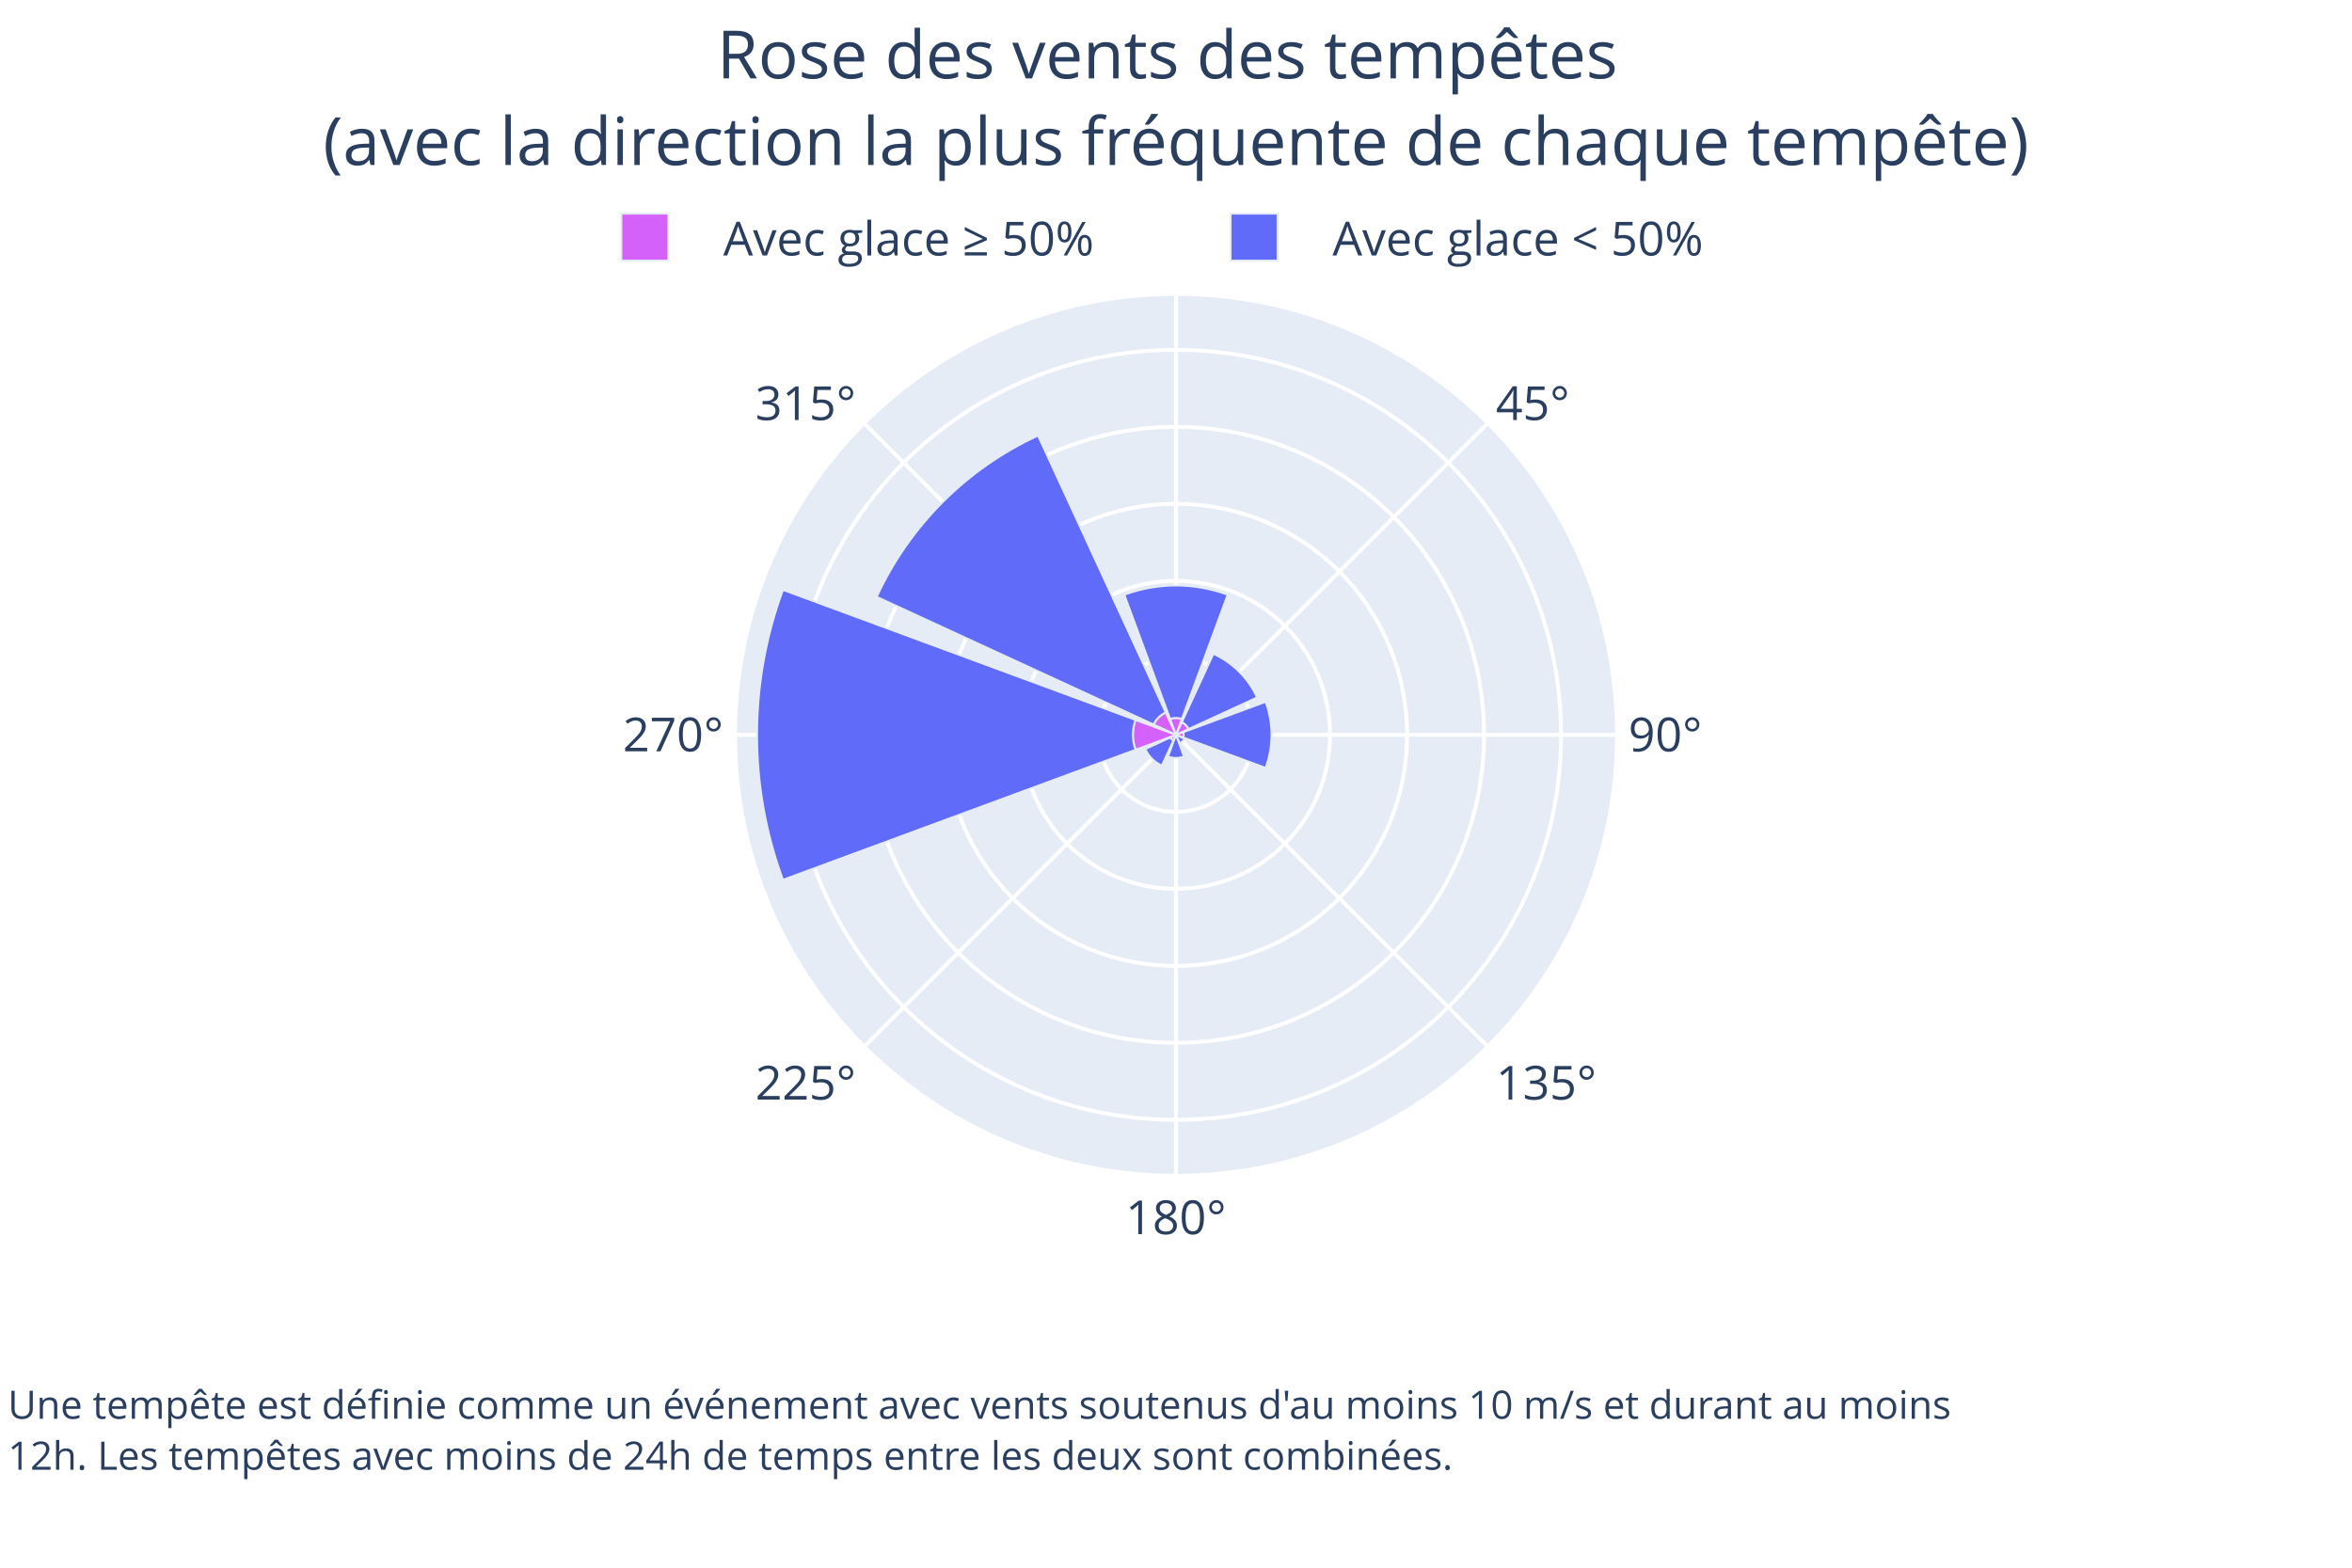
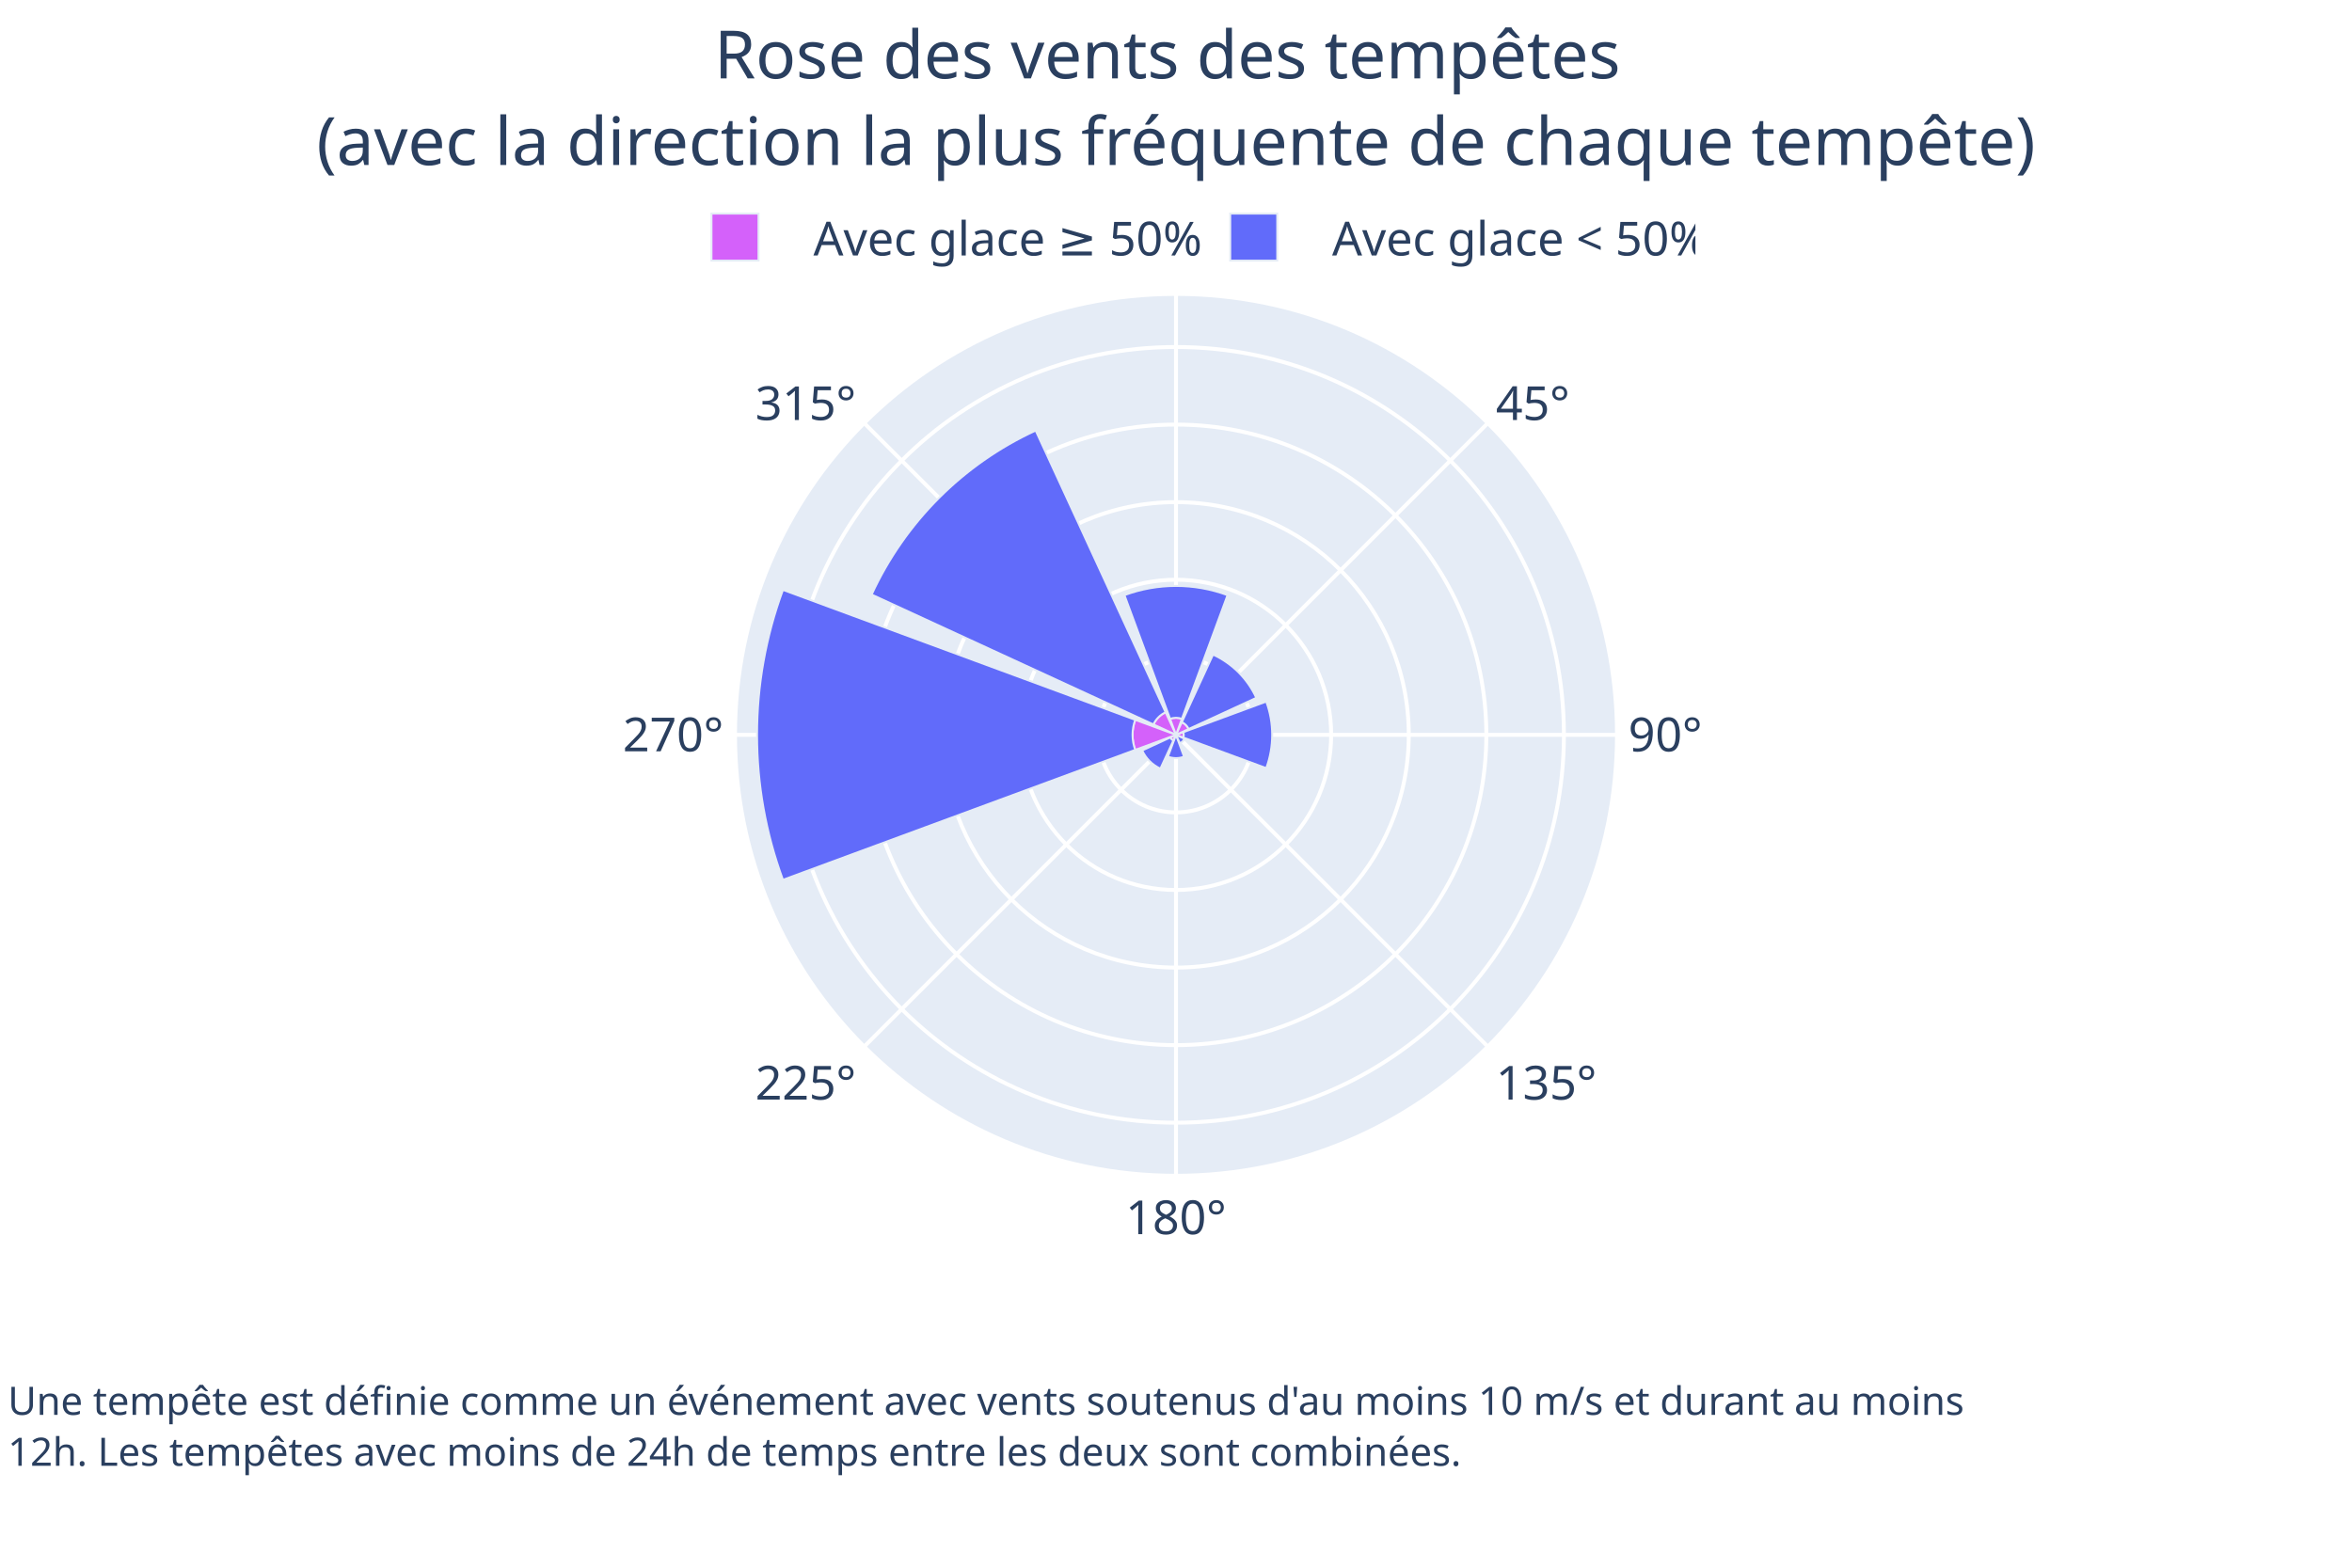
<svg xmlns="http://www.w3.org/2000/svg" class="main-svg" width="600" height="400" style="" viewBox="0 0 600 400">
  <rect x="0" y="0" width="600" height="400" style="fill: rgb(255, 255, 255); fill-opacity: 1;" />
-   <defs id="defs-bd780b">
+   <defs id="defs-3f97da">
    <g class="clips">
-       <clipPath id="clipbd780bpolar-for-traces">
+       <clipPath id="clip3f97dapolar-for-traces">
        <path d="M112.5,0A112.5,112.5 0,1,0 -112.5,-1.3777276490407723e-14A112.5,112.5 0,1,0 112.5,2.7554552980815446e-14Z" transform="translate(112.5,112.5)" />
      </clipPath>
    </g>
    <g class="gradients" />
    <g class="patterns" />
  </defs>
  <g class="bglayer" />
  <g class="layer-below">
    <g class="imagelayer" />
    <g class="shapelayer" />
  </g>
  <g class="cartesianlayer" />
  <g class="polarlayer">
    <g class="polar">
      <g class="polarsublayer draglayer" />
      <g class="polarsublayer plotbg">
        <path d="M112.5,0A112.5,112.5 0,1,0 -112.5,-1.3777276490407723e-14A112.5,112.5 0,1,0 112.5,2.7554552980815446e-14Z" transform="translate(300,187.5)" style="fill: rgb(229, 236, 246); fill-opacity: 1;" />
      </g>
      <g class="polarsublayer backplot">
        <g class="maplayer" />
      </g>
      <g class="polarsublayer angular-grid" style="fill: none;">
        <path class="angularaxisgrid" d="M300,187.5L300,75" style="stroke: rgb(255, 255, 255); stroke-opacity: 1; stroke-width: 1px;" />
        <path class="angularaxisgrid" d="M300,187.5L379.55,107.95" style="stroke: rgb(255, 255, 255); stroke-opacity: 1; stroke-width: 1px;" />
        <path class="angularaxisgrid" d="M300,187.5L412.5,187.5" style="stroke: rgb(255, 255, 255); stroke-opacity: 1; stroke-width: 1px;" />
        <path class="angularaxisgrid" d="M300,187.5L379.55,267.05" style="stroke: rgb(255, 255, 255); stroke-opacity: 1; stroke-width: 1px;" />
        <path class="angularaxisgrid" d="M300,187.5L300,300" style="stroke: rgb(255, 255, 255); stroke-opacity: 1; stroke-width: 1px;" />
        <path class="angularaxisgrid" d="M300,187.5L220.45,267.05" style="stroke: rgb(255, 255, 255); stroke-opacity: 1; stroke-width: 1px;" />
        <path class="angularaxisgrid" d="M300,187.5L187.5,187.5" style="stroke: rgb(255, 255, 255); stroke-opacity: 1; stroke-width: 1px;" />
        <path class="angularaxisgrid" d="M300,187.5L220.45,107.95" style="stroke: rgb(255, 255, 255); stroke-opacity: 1; stroke-width: 1px;" />
      </g>
      <g class="polarsublayer radial-grid" transform="translate(300,187.5)" style="fill: none;">
-         <path class="xgrid" d="M19.65,0A19.65,19.65 0,1,0 -19.65,-2.406430960324549e-15A19.65,19.65 0,1,0 19.65,4.812861920649098e-15Z" style="stroke: rgb(255, 255, 255); stroke-opacity: 1; stroke-width: 1px;" />
-         <path class="xgrid" d="M39.29,0A39.29,39.29 0,1,0 -39.29,-4.81163727384995e-15A39.29,39.29 0,1,0 39.29,9.6232745476999e-15Z" style="stroke: rgb(255, 255, 255); stroke-opacity: 1; stroke-width: 1px;" />
-         <path class="xgrid" d="M58.94,0A58.94,58.94 0,1,0 -58.94,-7.2180682341745e-15A58.94,58.94 0,1,0 58.94,1.4436136468349e-14Z" style="stroke: rgb(255, 255, 255); stroke-opacity: 1; stroke-width: 1px;" />
-         <path class="xgrid" d="M78.58,0A78.58,78.58 0,1,0 -78.58,-9.6232745476999e-15A78.58,78.58 0,1,0 78.58,1.92465490953998e-14Z" style="stroke: rgb(255, 255, 255); stroke-opacity: 1; stroke-width: 1px;" />
-         <path class="xgrid" d="M98.23,0A98.23,98.23 0,1,0 -98.23,-1.202970550802445e-14A98.23,98.23 0,1,0 98.23,2.40594110160489e-14Z" style="stroke: rgb(255, 255, 255); stroke-opacity: 1; stroke-width: 1px;" />
-       </g>
-       <g class="polarsublayer frontplot" transform="translate(187.5,75)" clip-path="url(#clipbd780bpolar-for-traces)">
+         <path class="xgrid" d="M19.79,0A19.79,19.79 0,1,0 -19.79,-2.423576015512612e-15A19.79,19.79 0,1,0 19.79,4.847152031025224e-15Z" style="stroke: rgb(255, 255, 255); stroke-opacity: 1; stroke-width: 1px;" />
+         <path class="xgrid" d="M39.58,0A39.58,39.58 0,1,0 -39.58,-4.847152031025224e-15A39.58,39.58 0,1,0 39.58,9.694304062050447e-15Z" style="stroke: rgb(255, 255, 255); stroke-opacity: 1; stroke-width: 1px;" />
+         <path class="xgrid" d="M59.38,0A59.38,59.38 0,1,0 -59.38,-7.271952693336983e-15A59.38,59.38 0,1,0 59.38,1.4543905386673966e-14Z" style="stroke: rgb(255, 255, 255); stroke-opacity: 1; stroke-width: 1px;" />
+         <path class="xgrid" d="M79.17,0A79.17,79.17 0,1,0 -79.17,-9.695528708849596e-15A79.17,79.17 0,1,0 79.17,1.939105741769919e-14Z" style="stroke: rgb(255, 255, 255); stroke-opacity: 1; stroke-width: 1px;" />
+         <path class="xgrid" d="M98.96,0A98.96,98.96 0,1,0 -98.96,-1.2119104724362207e-14A98.96,98.96 0,1,0 98.96,2.4238209448724413e-14Z" style="stroke: rgb(255, 255, 255); stroke-opacity: 1; stroke-width: 1px;" />
+       </g>
+       <g class="polarsublayer frontplot" transform="translate(187.5,75)" clip-path="url(#clip3f97dapolar-for-traces)">
        <g class="barlayer">
          <g class="trace bars" style="opacity: 1;">
            <g class="points">
              <g class="point" style="vector-effect: none; stroke-miterlimit: 2;">
-                 <path d="M112.5,112.5L109.868,106.791A6.287,6.287 0,0,0 106.791,109.868L112.5,112.5A0,0 0,0,1 112.5,112.5Z" style="opacity: 1; stroke-width: 0.5px; fill: rgb(212, 97, 250); fill-opacity: 1; stroke: rgb(229, 236, 246); stroke-opacity: 1;" />
-               </g>
-               <g class="point" style="vector-effect: none; stroke-miterlimit: 2;">
-                 <path d="M112.5,112.5L102.178,108.692A11.002,11.002 0,0,0 102.178,116.308L112.5,112.5A0,0 0,0,1 112.5,112.5Z" style="opacity: 1; stroke-width: 0.5px; fill: rgb(212, 97, 250); fill-opacity: 1; stroke: rgb(229, 236, 246); stroke-opacity: 1;" />
-               </g>
-               <g class="point" style="vector-effect: none; stroke-miterlimit: 2;">
-                 <path d="M112.5,112.5L115.711,111.019A3.536,3.536 0,0,0 113.981,109.289L112.5,112.5A0,0 0,0,1 112.5,112.5Z" style="opacity: 1; stroke-width: 0.5px; fill: rgb(212, 97, 250); fill-opacity: 1; stroke: rgb(229, 236, 246); stroke-opacity: 1;" />
-               </g>
-               <g class="point" style="vector-effect: none; stroke-miterlimit: 2;">
-                 <path d="M112.5,112.5L114.343,113.18A1.965,1.965 0,0,0 114.343,111.82L112.5,112.5A0,0 0,0,1 112.5,112.5Z" style="opacity: 1; stroke-width: 0.5px; fill: rgb(212, 97, 250); fill-opacity: 1; stroke: rgb(229, 236, 246); stroke-opacity: 1;" />
-               </g>
-               <g class="point" style="vector-effect: none; stroke-miterlimit: 2;">
-                 <path d="M112.5,112.5L113.996,108.445A4.322,4.322 0,0,0 111.004,108.445L112.5,112.5A0,0 0,0,1 112.5,112.5Z" style="opacity: 1; stroke-width: 0.5px; fill: rgb(212, 97, 250); fill-opacity: 1; stroke: rgb(229, 236, 246); stroke-opacity: 1;" />
-               </g>
-               <g class="point" style="vector-effect: none; stroke-miterlimit: 2;">
-                 <path d="M112.5,112.5L111.073,113.158A1.572,1.572 0,0,0 111.842,113.927L112.5,112.5A0,0 0,0,1 112.5,112.5Z" style="opacity: 1; stroke-width: 0.5px; fill: rgb(212, 97, 250); fill-opacity: 1; stroke: rgb(229, 236, 246); stroke-opacity: 1;" />
+                 <path d="M112.5,112.5L111.062,113.163A1.583,1.583 0,0,0 111.837,113.938L112.5,112.5A0,0 0,0,1 112.5,112.5Z" style="opacity: 1; stroke-width: 0.5px; fill: rgb(212, 97, 250); fill-opacity: 1; stroke: rgb(229, 236, 246); stroke-opacity: 1;" />
+               </g>
+               <g class="point" style="vector-effect: none; stroke-miterlimit: 2;">
+                 <path d="M112.5,112.5L114.357,113.185A1.979,1.979 0,0,0 114.357,111.815L112.5,112.5A0,0 0,0,1 112.5,112.5Z" style="opacity: 1; stroke-width: 0.5px; fill: rgb(212, 97, 250); fill-opacity: 1; stroke: rgb(229, 236, 246); stroke-opacity: 1;" />
+               </g>
+               <g class="point" style="vector-effect: none; stroke-miterlimit: 2;">
+                 <path d="M112.5,112.5L109.848,106.748A6.333,6.333 0,0,0 106.748,109.848L112.5,112.5A0,0 0,0,1 112.5,112.5Z" style="opacity: 1; stroke-width: 0.5px; fill: rgb(212, 97, 250); fill-opacity: 1; stroke: rgb(229, 236, 246); stroke-opacity: 1;" />
+               </g>
+               <g class="point" style="vector-effect: none; stroke-miterlimit: 2;">
+                 <path d="M112.5,112.5L115.735,111.009A3.562,3.562 0,0,0 113.991,109.265L112.5,112.5A0,0 0,0,1 112.5,112.5Z" style="opacity: 1; stroke-width: 0.5px; fill: rgb(212, 97, 250); fill-opacity: 1; stroke: rgb(229, 236, 246); stroke-opacity: 1;" />
+               </g>
+               <g class="point" style="vector-effect: none; stroke-miterlimit: 2;">
+                 <path d="M112.5,112.5L102.102,108.664A11.083,11.083 0,0,0 102.102,116.336L112.5,112.5A0,0 0,0,1 112.5,112.5Z" style="opacity: 1; stroke-width: 0.5px; fill: rgb(212, 97, 250); fill-opacity: 1; stroke: rgb(229, 236, 246); stroke-opacity: 1;" />
+               </g>
+               <g class="point" style="vector-effect: none; stroke-miterlimit: 2;">
+                 <path d="M112.5,112.5L114.007,108.415A4.354,4.354 0,0,0 110.993,108.415L112.5,112.5A0,0 0,0,1 112.5,112.5Z" style="opacity: 1; stroke-width: 0.5px; fill: rgb(212, 97, 250); fill-opacity: 1; stroke: rgb(229, 236, 246); stroke-opacity: 1;" />
              </g>
            </g>
          </g>
          <g class="trace bars" style="opacity: 1;">
            <g class="points">
              <g class="point" style="vector-effect: none; stroke-miterlimit: 2;">
-                 <path d="M109.868,106.791L77.297,36.138A84.085,84.085 0,0,0 36.138,77.297L106.791,109.868A6.287,6.287 0,0,1 109.868,106.791Z" style="opacity: 1; stroke-width: 0.5px; fill: rgb(97, 107, 250); fill-opacity: 1; stroke: rgb(229, 236, 246); stroke-opacity: 1;" />
-               </g>
-               <g class="point" style="vector-effect: none; stroke-miterlimit: 2;">
-                 <path d="M114.343,113.18L135.355,120.932A24.361,24.361 0,0,0 135.355,104.068L114.343,111.82A1.965,1.965 0,0,1 114.343,113.18Z" style="opacity: 1; stroke-width: 0.5px; fill: rgb(97, 107, 250); fill-opacity: 1; stroke: rgb(229, 236, 246); stroke-opacity: 1;" />
-               </g>
-               <g class="point" style="vector-effect: none; stroke-miterlimit: 2;">
-                 <path d="M102.178,108.692L12.231,75.509A106.875,106.875 0,0,0 12.231,149.491L102.178,116.308A11.002,11.002 0,0,1 102.178,108.692Z" style="opacity: 1; stroke-width: 0.5px; fill: rgb(97, 107, 250); fill-opacity: 1; stroke: rgb(229, 236, 246); stroke-opacity: 1;" />
-               </g>
-               <g class="point" style="vector-effect: none; stroke-miterlimit: 2;">
-                 <path d="M111.073,113.158L104.65,116.119A8.644,8.644 0,0,0 108.881,120.35L111.842,113.927A1.572,1.572 0,0,1 111.073,113.158Z" style="opacity: 1; stroke-width: 0.5px; fill: rgb(97, 107, 250); fill-opacity: 1; stroke: rgb(229, 236, 246); stroke-opacity: 1;" />
-               </g>
-               <g class="point" style="vector-effect: none; stroke-miterlimit: 2;">
-                 <path d="M112.5,112.5L110.46,118.03A5.894,5.894 0,0,0 114.54,118.03L112.5,112.5A0,0 0,0,1 112.5,112.5Z" style="opacity: 1; stroke-width: 0.5px; fill: rgb(97, 107, 250); fill-opacity: 1; stroke: rgb(229, 236, 246); stroke-opacity: 1;" />
-               </g>
-               <g class="point" style="vector-effect: none; stroke-miterlimit: 2;">
-                 <path d="M112.5,112.5L113.487,114.641A2.358,2.358 0,0,0 114.641,113.487L112.5,112.5A0,0 0,0,1 112.5,112.5Z" style="opacity: 1; stroke-width: 0.5px; fill: rgb(97, 107, 250); fill-opacity: 1; stroke: rgb(229, 236, 246); stroke-opacity: 1;" />
-               </g>
-               <g class="point" style="vector-effect: none; stroke-miterlimit: 2;">
-                 <path d="M115.711,111.019L133.196,102.959A22.79,22.79 0,0,0 122.041,91.804L113.981,109.289A3.536,3.536 0,0,1 115.711,111.019Z" style="opacity: 1; stroke-width: 0.5px; fill: rgb(97, 107, 250); fill-opacity: 1; stroke: rgb(229, 236, 246); stroke-opacity: 1;" />
+                 <path d="M102.102,108.664L12.231,75.509A106.875,106.875 0,0,0 12.231,149.491L102.102,116.336A11.083,11.083 0,0,1 102.102,108.664Z" style="opacity: 1; stroke-width: 0.5px; fill: rgb(97, 107, 250); fill-opacity: 1; stroke: rgb(229, 236, 246); stroke-opacity: 1;" />
+               </g>
+               <g class="point" style="vector-effect: none; stroke-miterlimit: 2;">
+                 <path d="M115.735,111.009L132.99,103.054A22.562,22.562 0,0,0 121.946,92.01L113.991,109.265A3.562,3.562 0,0,1 115.735,111.009Z" style="opacity: 1; stroke-width: 0.5px; fill: rgb(97, 107, 250); fill-opacity: 1; stroke: rgb(229, 236, 246); stroke-opacity: 1;" />
+               </g>
+               <g class="point" style="vector-effect: none; stroke-miterlimit: 2;">
+                 <path d="M114.007,108.415L125.652,76.849A38,38 0,0,0 99.348,76.849L110.993,108.415A4.354,4.354 0,0,1 114.007,108.415Z" style="opacity: 1; stroke-width: 0.5px; fill: rgb(97, 107, 250); fill-opacity: 1; stroke: rgb(229, 236, 246); stroke-opacity: 1;" />
              </g>
              <g class="point" style="vector-effect: none; stroke-miterlimit: 2;">
                <path d="M0,0Z" style="opacity: 1; stroke-width: 0.5px; fill: rgb(97, 107, 250); fill-opacity: 1; stroke: rgb(229, 236, 246); stroke-opacity: 1;" />
              </g>
              <g class="point" style="vector-effect: none; stroke-miterlimit: 2;">
-                 <path d="M113.996,108.445L125.692,76.742A38.114,38.114 0,0,0 99.308,76.742L111.004,108.445A4.322,4.322 0,0,1 113.996,108.445Z" style="opacity: 1; stroke-width: 0.5px; fill: rgb(97, 107, 250); fill-opacity: 1; stroke: rgb(229, 236, 246); stroke-opacity: 1;" />
+                 <path d="M114.357,113.185L135.525,120.994A24.542,24.542 0,0,0 135.525,104.006L114.357,111.815A1.979,1.979 0,0,1 114.357,113.185Z" style="opacity: 1; stroke-width: 0.5px; fill: rgb(97, 107, 250); fill-opacity: 1; stroke: rgb(229, 236, 246); stroke-opacity: 1;" />
+               </g>
+               <g class="point" style="vector-effect: none; stroke-miterlimit: 2;">
+                 <path d="M112.5,112.5L110.445,118.071A5.938,5.938 0,0,0 114.555,118.071L112.5,112.5A0,0 0,0,1 112.5,112.5Z" style="opacity: 1; stroke-width: 0.5px; fill: rgb(97, 107, 250); fill-opacity: 1; stroke: rgb(229, 236, 246); stroke-opacity: 1;" />
+               </g>
+               <g class="point" style="vector-effect: none; stroke-miterlimit: 2;">
+                 <path d="M112.5,112.5L113.494,114.657A2.375,2.375 0,0,0 114.657,113.494L112.5,112.5A0,0 0,0,1 112.5,112.5Z" style="opacity: 1; stroke-width: 0.5px; fill: rgb(97, 107, 250); fill-opacity: 1; stroke: rgb(229, 236, 246); stroke-opacity: 1;" />
+               </g>
+               <g class="point" style="vector-effect: none; stroke-miterlimit: 2;">
+                 <path d="M109.848,106.748L76.705,34.854A85.5,85.5 0,0,0 34.854,76.705L106.748,109.848A6.333,6.333 0,0,1 109.848,106.748Z" style="opacity: 1; stroke-width: 0.5px; fill: rgb(97, 107, 250); fill-opacity: 1; stroke: rgb(229, 236, 246); stroke-opacity: 1;" />
+               </g>
+               <g class="point" style="vector-effect: none; stroke-miterlimit: 2;">
+                 <path d="M111.062,113.163L103.873,116.477A9.5,9.5 0,0,0 108.523,121.127L111.837,113.938A1.583,1.583 0,0,1 111.062,113.163Z" style="opacity: 1; stroke-width: 0.5px; fill: rgb(97, 107, 250); fill-opacity: 1; stroke: rgb(229, 236, 246); stroke-opacity: 1;" />
              </g>
            </g>
          </g>
        </g>
        <g class="scatterlayer" />
      </g>
      <g class="polarsublayer angular-line">
        <path d="M112.5,0A112.5,112.5 0,1,0 -112.5,-1.3777276490407723e-14A112.5,112.5 0,1,0 112.5,2.7554552980815446e-14Z" transform="translate(300,187.5)" stroke-width="1" style="fill: none; stroke: rgb(255, 255, 255); stroke-opacity: 1;" />
      </g>
      <g class="polarsublayer radial-line">
        <line display="none" style="fill: none; stroke: rgb(0, 0, 0); stroke-opacity: 1;" />
      </g>
      <g class="polarsublayer angular-axis">
        <g class="angularaxistick">
-           <text text-anchor="middle" x="1.7757378587636624e-16" y="-5.3" transform="translate(300,75)" style="font-family: 'Open Sans', verdana, arial, sans-serif; font-size: 12px; fill: rgb(42, 63, 95); fill-opacity: 1; white-space: pre;">0°</text>
-         </g>
-         <g class="angularaxistick">
-           <text text-anchor="start" x="2.051" y="-0.778" transform="translate(379.5495,107.9505)" style="font-family: 'Open Sans', verdana, arial, sans-serif; font-size: 12px; fill: rgb(42, 63, 95); fill-opacity: 1; white-space: pre;">45°</text>
-         </g>
-         <g class="angularaxistick">
-           <text text-anchor="start" x="2.9" y="4.2" transform="translate(412.5,187.5)" style="font-family: 'Open Sans', verdana, arial, sans-serif; font-size: 12px; fill: rgb(42, 63, 95); fill-opacity: 1; white-space: pre;">90°</text>
-         </g>
-         <g class="angularaxistick">
-           <text text-anchor="start" x="2.051" y="13.506" transform="translate(379.5495,267.0495)" style="font-family: 'Open Sans', verdana, arial, sans-serif; font-size: 12px; fill: rgb(42, 63, 95); fill-opacity: 1; white-space: pre;">135°</text>
-         </g>
-         <g class="angularaxistick">
-           <text text-anchor="middle" x="1.7757378587636624e-16" y="14.9" transform="translate(300,300)" style="font-family: 'Open Sans', verdana, arial, sans-serif; font-size: 12px; fill: rgb(42, 63, 95); fill-opacity: 1; white-space: pre;">180°</text>
-         </g>
-         <g class="angularaxistick">
-           <text text-anchor="end" x="-2.051" y="13.506" transform="translate(220.4505,267.0495)" style="font-family: 'Open Sans', verdana, arial, sans-serif; font-size: 12px; fill: rgb(42, 63, 95); fill-opacity: 1; white-space: pre;">225°</text>
-         </g>
-         <g class="angularaxistick">
-           <text text-anchor="end" x="-2.9" y="4.2" transform="translate(187.5,187.5)" style="font-family: 'Open Sans', verdana, arial, sans-serif; font-size: 12px; fill: rgb(42, 63, 95); fill-opacity: 1; white-space: pre;">270°</text>
-         </g>
-         <g class="angularaxistick">
-           <text text-anchor="end" x="-2.051" y="-0.778" transform="translate(220.4505,107.9505)" style="font-family: 'Open Sans', verdana, arial, sans-serif; font-size: 12px; fill: rgb(42, 63, 95); fill-opacity: 1; white-space: pre;">315°</text>
+           <text text-anchor="middle" x="1.7757378587636624e-16" y="-5.3" transform="translate(300,75)" style="font-family: 'Playfair Display'; font-size: 12px; fill: rgb(42, 63, 95); fill-opacity: 1; white-space: pre;">0°</text>
+         </g>
+         <g class="angularaxistick">
+           <text text-anchor="start" x="2.051" y="-0.778" transform="translate(379.5495,107.9505)" style="font-family: 'Playfair Display'; font-size: 12px; fill: rgb(42, 63, 95); fill-opacity: 1; white-space: pre;">45°</text>
+         </g>
+         <g class="angularaxistick">
+           <text text-anchor="start" x="2.9" y="4.2" transform="translate(412.5,187.5)" style="font-family: 'Playfair Display'; font-size: 12px; fill: rgb(42, 63, 95); fill-opacity: 1; white-space: pre;">90°</text>
+         </g>
+         <g class="angularaxistick">
+           <text text-anchor="start" x="2.051" y="13.506" transform="translate(379.5495,267.0495)" style="font-family: 'Playfair Display'; font-size: 12px; fill: rgb(42, 63, 95); fill-opacity: 1; white-space: pre;">135°</text>
+         </g>
+         <g class="angularaxistick">
+           <text text-anchor="middle" x="1.7757378587636624e-16" y="14.9" transform="translate(300,300)" style="font-family: 'Playfair Display'; font-size: 12px; fill: rgb(42, 63, 95); fill-opacity: 1; white-space: pre;">180°</text>
+         </g>
+         <g class="angularaxistick">
+           <text text-anchor="end" x="-2.051" y="13.506" transform="translate(220.4505,267.0495)" style="font-family: 'Playfair Display'; font-size: 12px; fill: rgb(42, 63, 95); fill-opacity: 1; white-space: pre;">225°</text>
+         </g>
+         <g class="angularaxistick">
+           <text text-anchor="end" x="-2.9" y="4.2" transform="translate(187.5,187.5)" style="font-family: 'Playfair Display'; font-size: 12px; fill: rgb(42, 63, 95); fill-opacity: 1; white-space: pre;">270°</text>
+         </g>
+         <g class="angularaxistick">
+           <text text-anchor="end" x="-2.051" y="-0.778" transform="translate(220.4505,107.9505)" style="font-family: 'Playfair Display'; font-size: 12px; fill: rgb(42, 63, 95); fill-opacity: 1; white-space: pre;">315°</text>
        </g>
      </g>
      <g class="polarsublayer radial-axis" display="none" />
    </g>
  </g>
  <g class="smithlayer" />
  <g class="ternarylayer" />
  <g class="geolayer" />
  <g class="funnelarealayer" />
  <g class="pielayer" />
  <g class="iciclelayer" />
  <g class="treemaplayer" />
  <g class="sunburstlayer" />
  <g class="glimages" />
-   <defs id="topdefs-bd780b">
+   <defs id="topdefs-3f97da">
    <g class="clips" />
-     <clipPath id="legendbd780b">
-       <rect width="311" height="29" x="0" y="0" />
+     <clipPath id="legend3f97da">
+       <rect width="265" height="29" x="0" y="0" />
    </clipPath>
  </defs>
  <g class="layer-above">
    <g class="imagelayer" />
    <g class="shapelayer" />
  </g>
  <g class="infolayer">
-     <g class="legend" pointer-events="all" transform="translate(144.5,46)">
-       <rect class="bg" shape-rendering="crispEdges" style="stroke: rgb(68, 68, 68); stroke-opacity: 1; fill: rgb(255, 255, 255); fill-opacity: 1; stroke-width: 0px;" width="311" height="29" x="0" y="0" />
-       <g class="scrollbox" transform="" clip-path="url(#legendbd780b)">
+     <g class="legend" pointer-events="all" transform="translate(167.5,46)">
+       <rect class="bg" shape-rendering="crispEdges" style="stroke: rgb(68, 68, 68); stroke-opacity: 1; fill: rgb(255, 255, 255); fill-opacity: 1; stroke-width: 0px;" width="265" height="29" x="0" y="0" />
+       <g class="scrollbox" transform="" clip-path="url(#legend3f97da)">
        <g class="groups">
          <g class="traces" transform="translate(0,14.5)" style="opacity: 1;">
-             <text class="legendtext" text-anchor="start" x="40" y="4.68" style="font-family: 'Open Sans', verdana, arial, sans-serif; font-size: 12px; fill: rgb(42, 63, 95); fill-opacity: 1; white-space: pre;">Avec glace ≥ 50%</text>
+             <text class="legendtext" text-anchor="start" x="40" y="4.68" style="font-family: 'Playfair Display'; font-size: 12px; fill: rgb(42, 63, 95); fill-opacity: 1; white-space: pre;">Avec glace ≥ 50%</text>
            <g class="layers" style="opacity: 1;">
              <g class="legendfill" />
              <g class="legendlines" />
              <g class="legendsymbols">
                <g class="legendpoints">
                  <path class="legendundefined" d="M6,6H-6V-6H6Z" transform="translate(20,0)" style="stroke-width: 0.5px; fill: rgb(212, 97, 250); fill-opacity: 1; stroke: rgb(229, 236, 246); stroke-opacity: 1;" />
                </g>
              </g>
            </g>
-             <rect class="legendtoggle" x="0" y="-9.5" width="152.918" height="19" style="fill: rgb(0, 0, 0); fill-opacity: 0;" />
-           </g>
-           <g class="traces" transform="translate(155.418,14.5)" style="opacity: 1;">
-             <text class="legendtext" text-anchor="start" x="40" y="4.68" style="font-family: 'Open Sans', verdana, arial, sans-serif; font-size: 12px; fill: rgb(42, 63, 95); fill-opacity: 1; white-space: pre;">Avec glace &lt; 50%</text>
+             <rect class="legendtoggle" x="0" y="-9.5" width="129.828" height="19" style="fill: rgb(0, 0, 0); fill-opacity: 0;" />
+           </g>
+           <g class="traces" transform="translate(132.3281,14.5)" style="opacity: 1;">
+             <text class="legendtext" text-anchor="start" x="40" y="4.68" style="font-family: 'Playfair Display'; font-size: 12px; fill: rgb(42, 63, 95); fill-opacity: 1; white-space: pre;">Avec glace &lt; 50%</text>
            <g class="layers" style="opacity: 1;">
              <g class="legendfill" />
              <g class="legendlines" />
              <g class="legendsymbols">
                <g class="legendpoints">
                  <path class="legendundefined" d="M6,6H-6V-6H6Z" transform="translate(20,0)" style="stroke-width: 0.5px; fill: rgb(97, 107, 250); fill-opacity: 1; stroke: rgb(229, 236, 246); stroke-opacity: 1;" />
                </g>
              </g>
            </g>
-             <rect class="legendtoggle" x="0" y="-9.5" width="152.918" height="19" style="fill: rgb(0, 0, 0); fill-opacity: 0;" />
+             <rect class="legendtoggle" x="0" y="-9.5" width="130.016" height="19" style="fill: rgb(0, 0, 0); fill-opacity: 0;" />
          </g>
        </g>
      </g>
      <rect class="scrollbar" rx="20" ry="3" width="0" height="0" style="fill: rgb(128, 139, 164); fill-opacity: 1;" x="0" y="0" />
    </g>
    <g class="g-gtitle">
-       <text class="gtitle" x="300" y="20" text-anchor="middle" dy="0.7em" style="opacity: 1; font-family: 'Open Sans', verdana, arial, sans-serif; font-size: 17px; fill: rgb(42, 63, 95); fill-opacity: 1; white-space: pre;">
+       <text class="gtitle" x="300" y="20" text-anchor="middle" dy="0.7em" style="opacity: 1; font-family: 'Playfair Display'; font-size: 17px; fill: rgb(42, 63, 95); fill-opacity: 1; white-space: pre;">
        <tspan class="line" dy="0em" x="300" y="20">Rose des vents des tempêtes</tspan>
        <tspan class="line" dy="1.3em" x="300" y="20">(avec la direction la plus fréquente de chaque tempête)</tspan>
      </text>
    </g>
    <g class="g-polartitle" />
    <g class="annotation" data-index="0" style="opacity: 1;">
-       <g class="annotation-text-g" transform="rotate(0,271.5,364.5)">
+       <g class="annotation-text-g" transform="rotate(0,211.5,364)">
        <g class="cursor-pointer" transform="translate(0,350)">
-           <rect class="bg" x="0.5" y="0.5" width="542" height="28" style="stroke-width: 1px; stroke: rgb(0, 0, 0); stroke-opacity: 0; fill: rgb(0, 0, 0); fill-opacity: 0;" />
-           <text class="annotation-text" text-anchor="start" x="2" y="12" style="font-family: 'Open Sans', verdana, arial, sans-serif; font-size: 10px; fill: rgb(42, 63, 95); fill-opacity: 1; white-space: pre;">
-             <tspan class="line" dy="0em" x="2" y="12">Une tempête est définie comme un événement avec vents soutenus d'au moins 10 m/s et durant au moins</tspan>
-             <tspan class="line" dy="1.3em" x="2" y="12">12h. Les tempêtes avec moins de 24h de temps entre les deux sont combinées.</tspan>
+           <rect class="bg" x="0.5" y="0.5" width="422" height="27" style="stroke-width: 1px; stroke: rgb(0, 0, 0); stroke-opacity: 0; fill: rgb(0, 0, 0); fill-opacity: 0;" />
+           <text class="annotation-text" text-anchor="start" x="2" y="11" style="font-family: 'Playfair Display'; font-size: 10px; fill: rgb(42, 63, 95); fill-opacity: 1; white-space: pre;">
+             <tspan class="line" dy="0em" x="2" y="11">Une tempête est définie comme un événement avec vents soutenus d'au moins 10 m/s et durant au moins</tspan>
+             <tspan class="line" dy="1.3em" x="2" y="11">12h. Les tempêtes avec moins de 24h de temps entre les deux sont combinées.</tspan>
          </text>
        </g>
      </g>
    </g>
  </g>
</svg>
